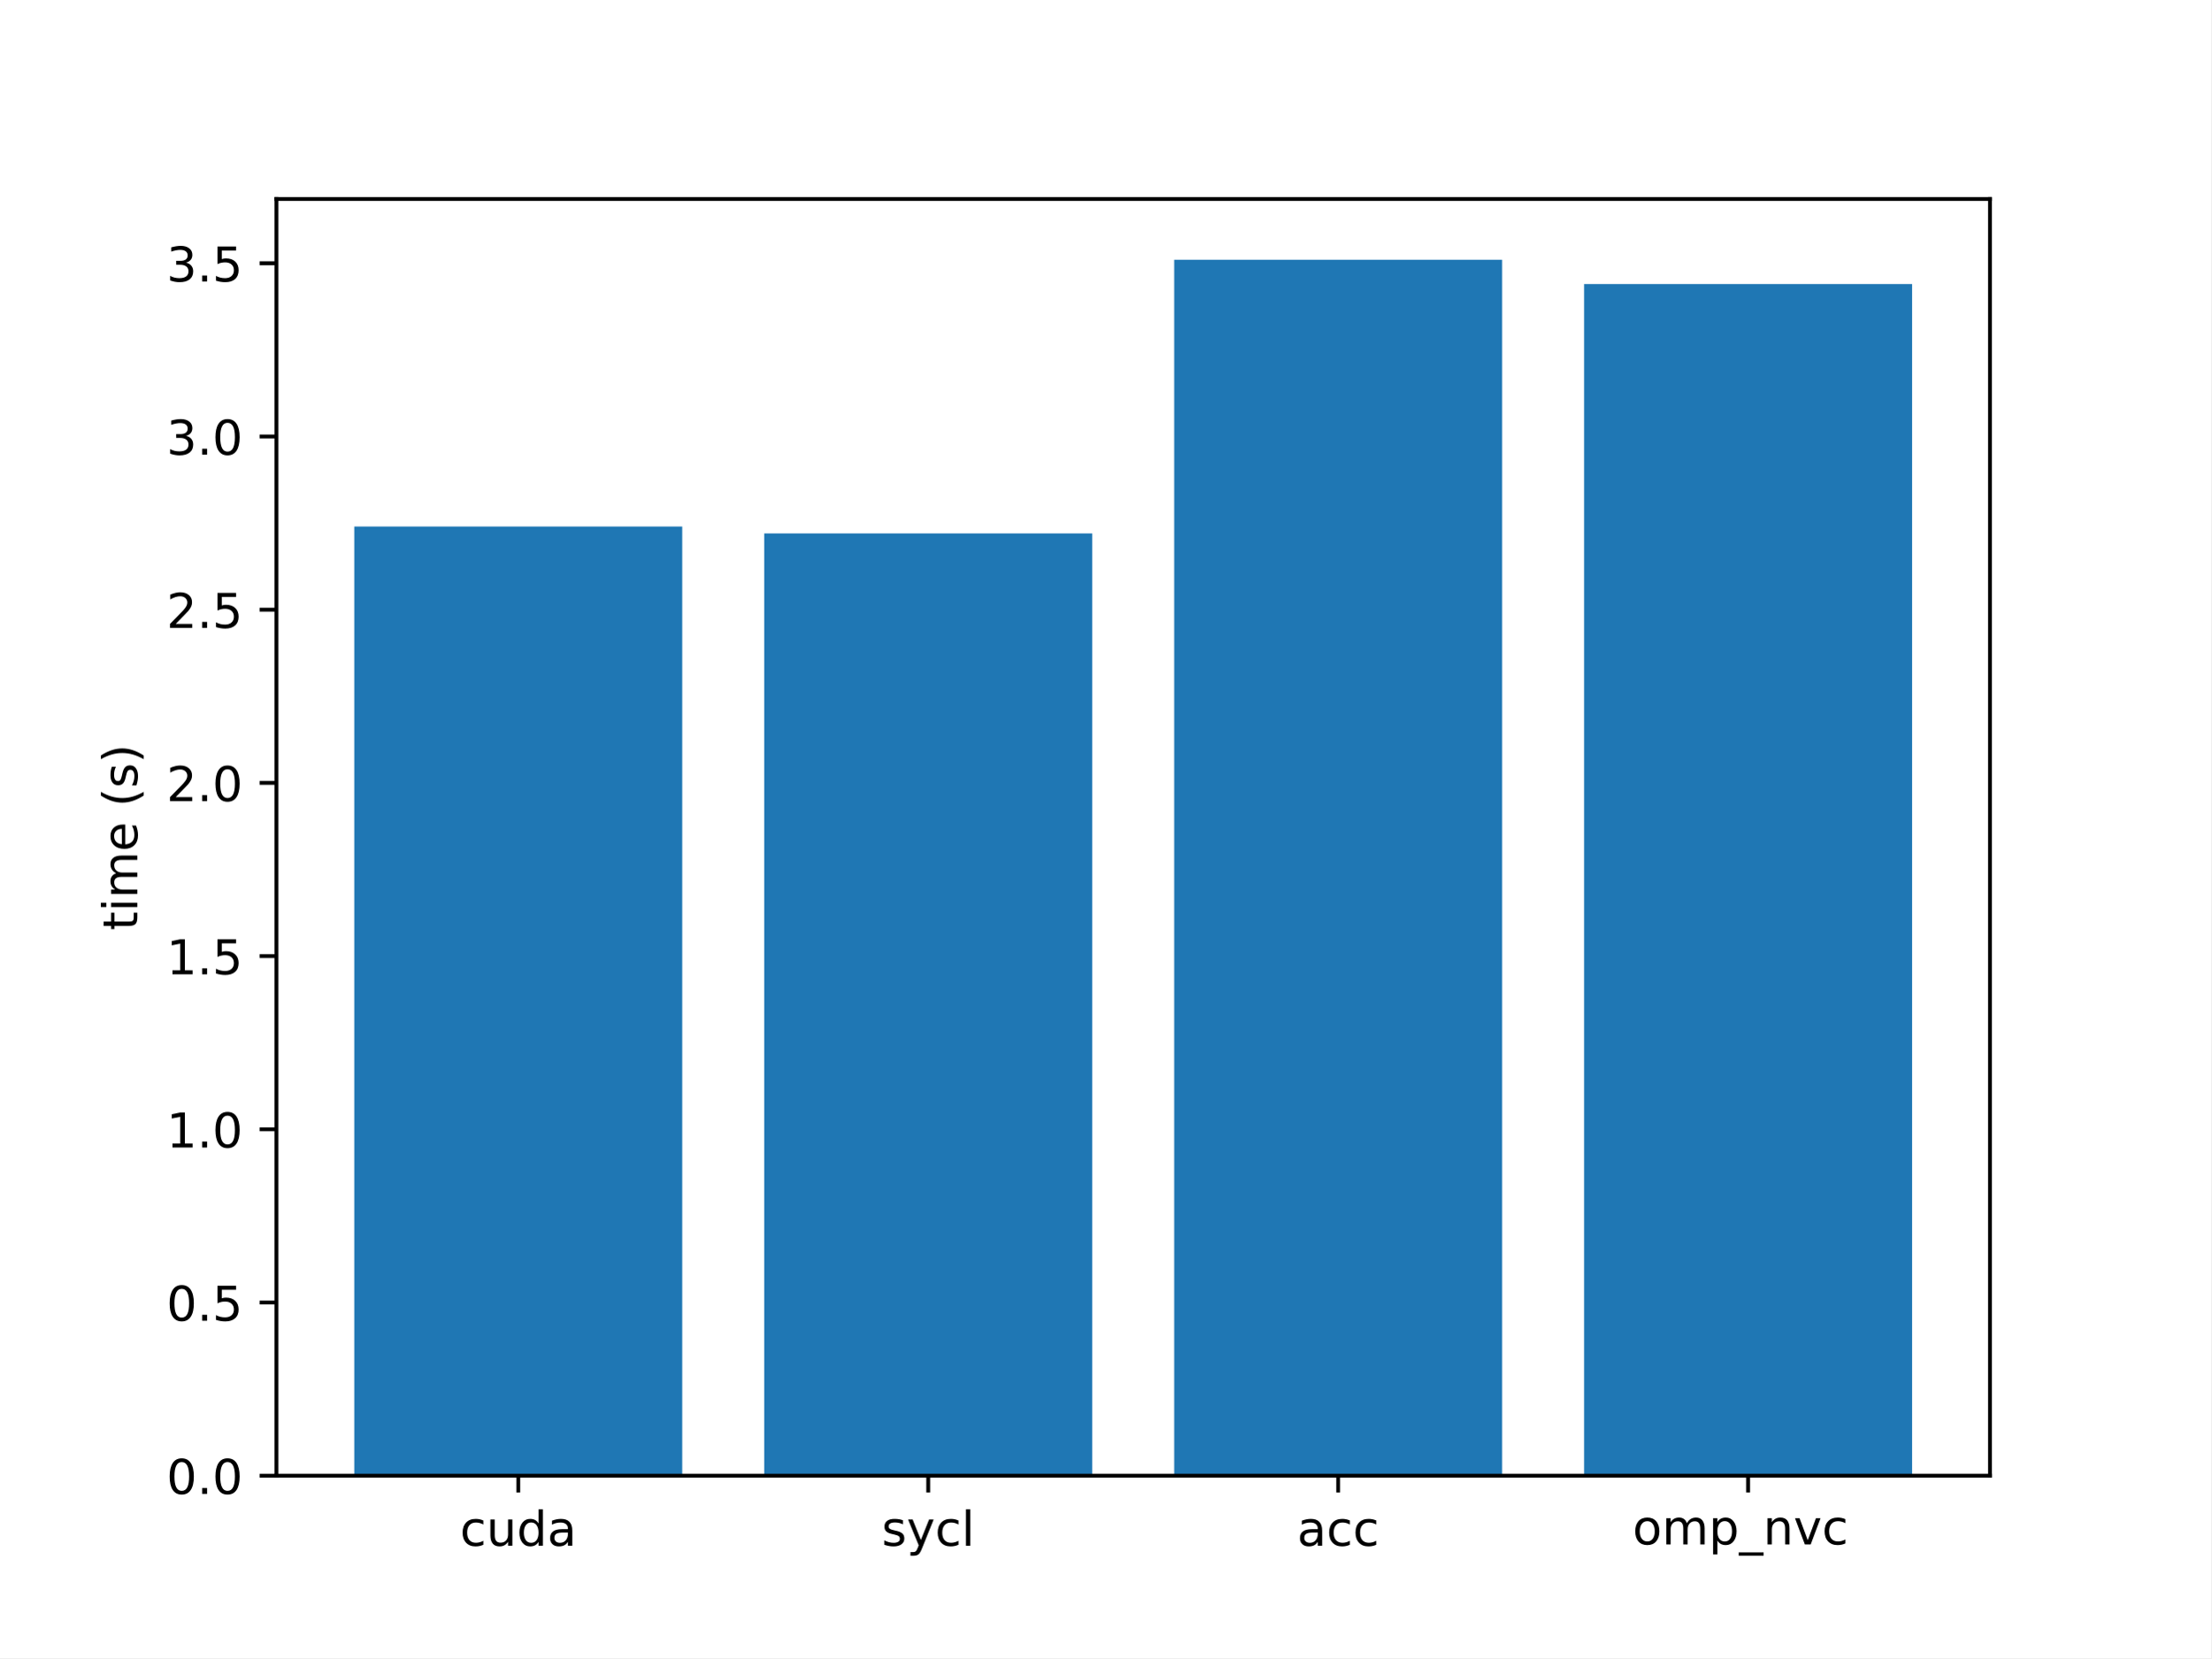
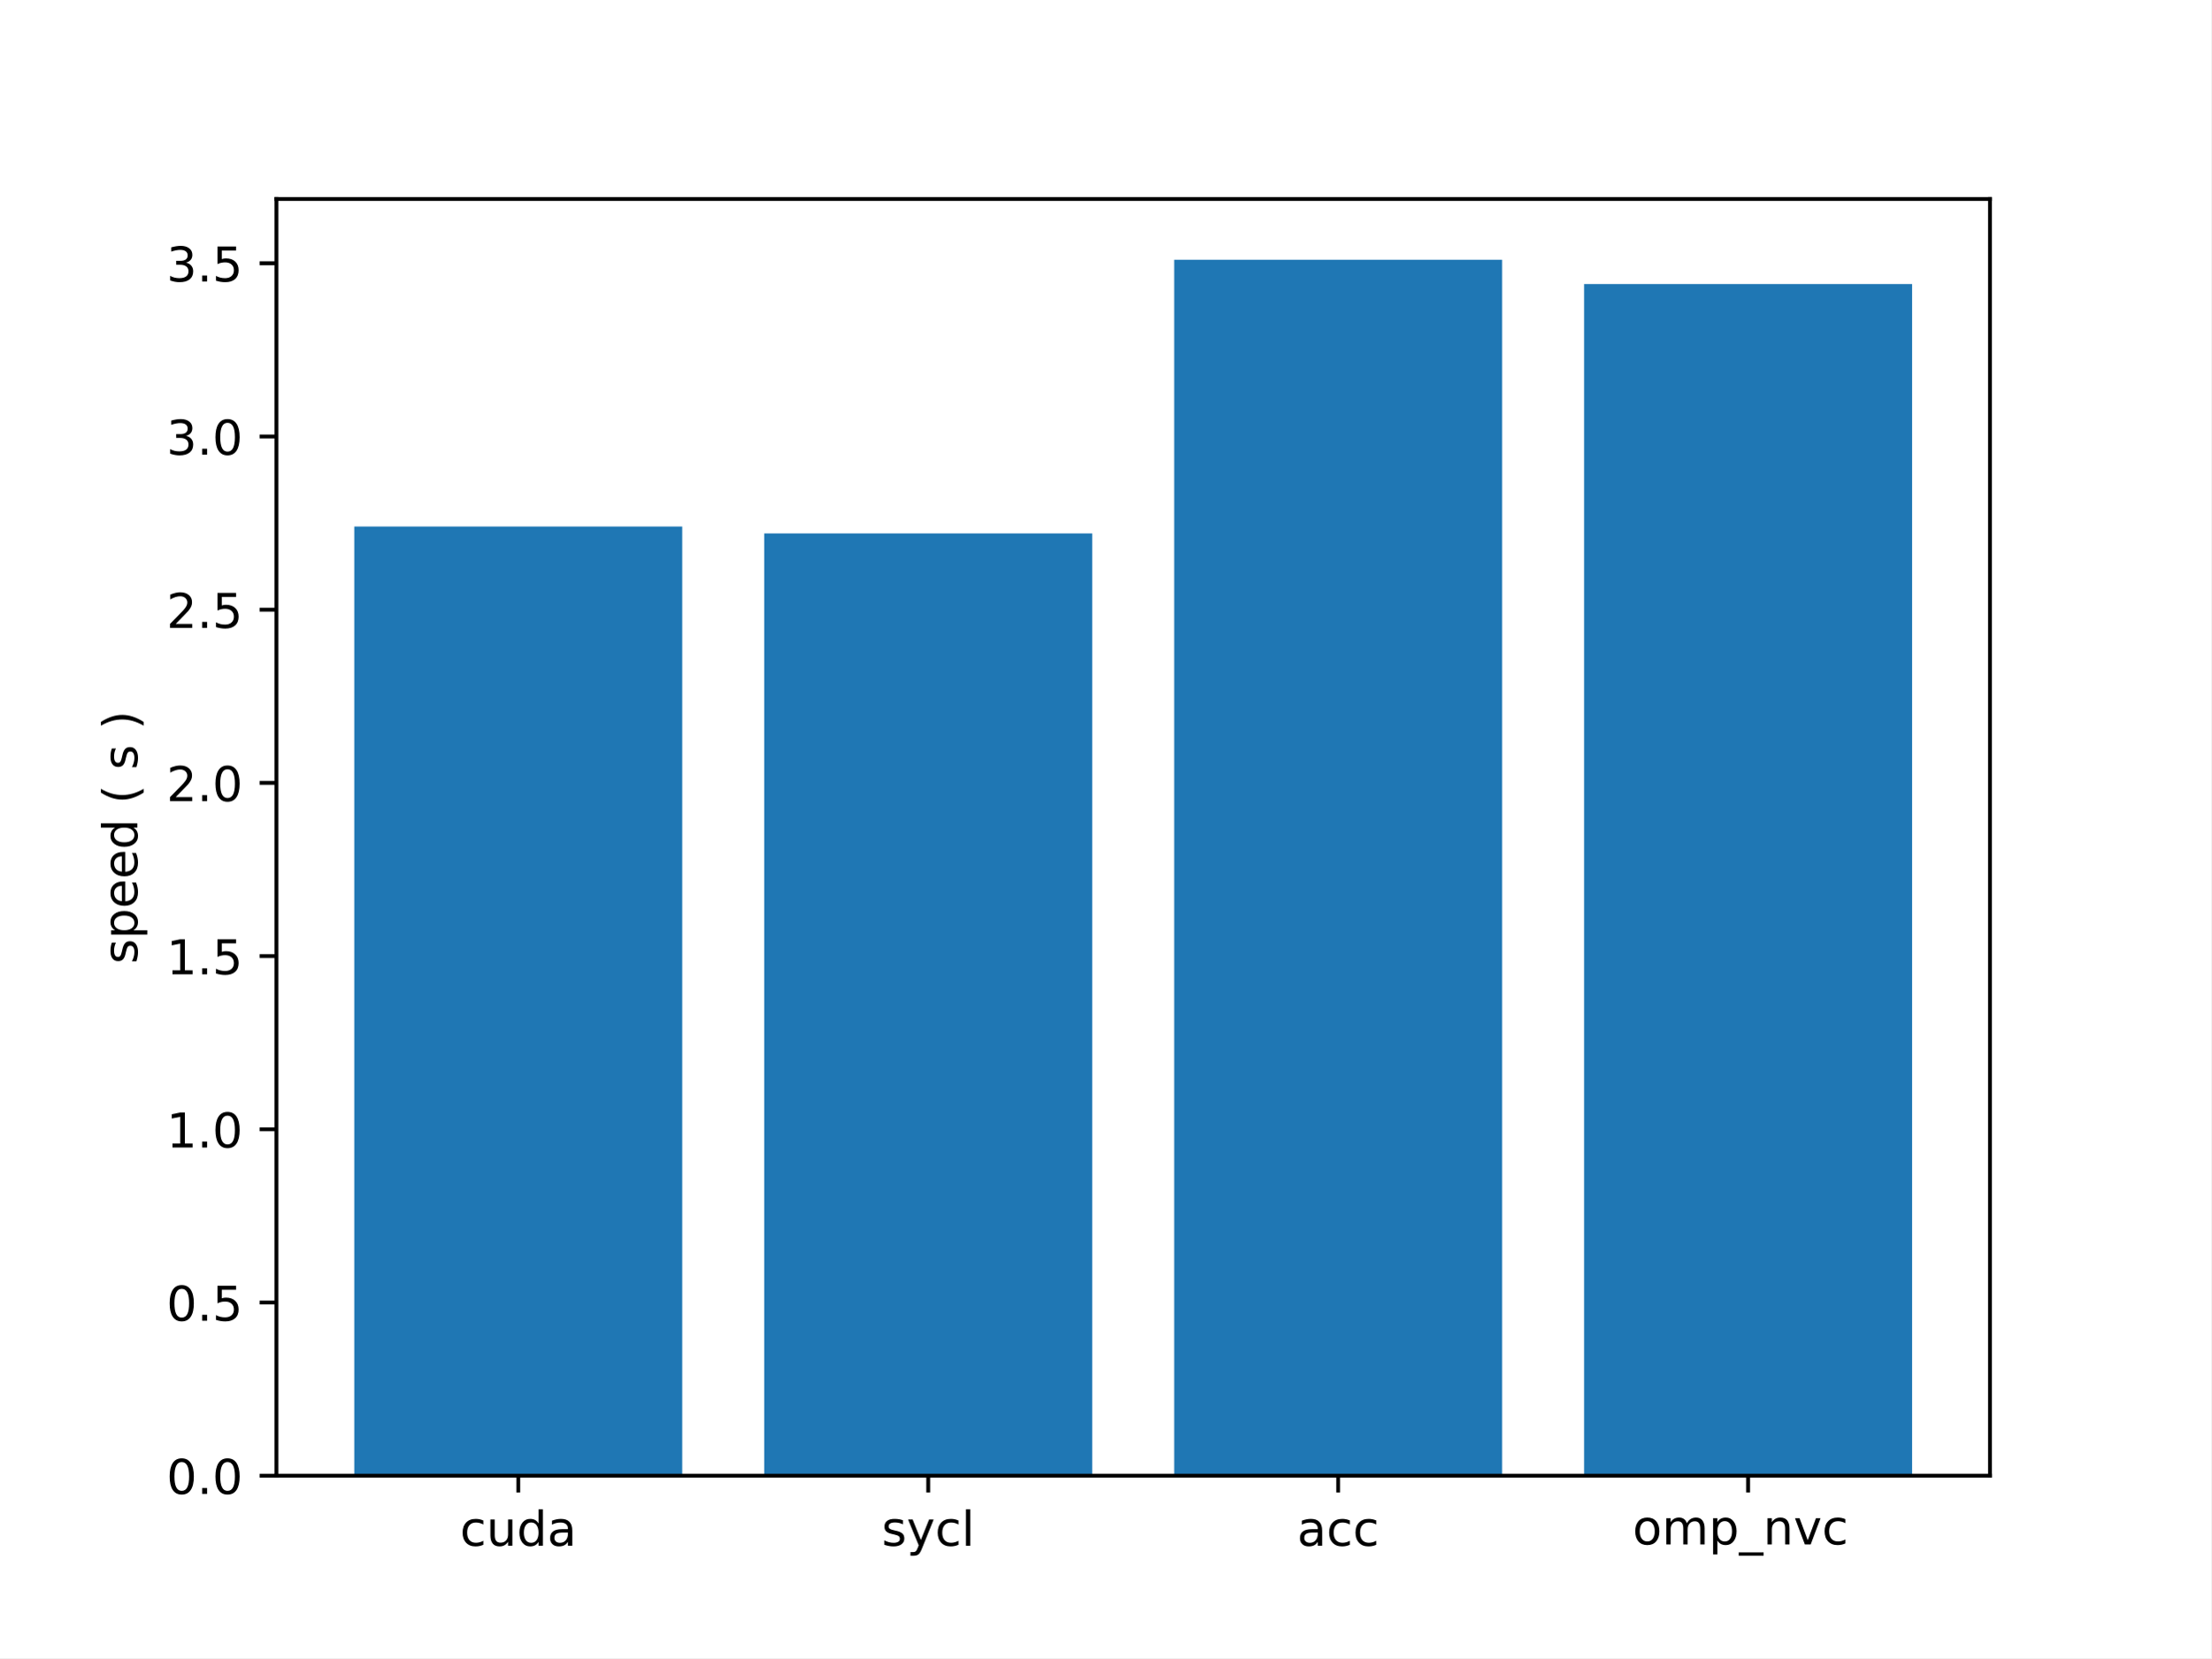
<svg xmlns="http://www.w3.org/2000/svg" xmlns:xlink="http://www.w3.org/1999/xlink" width="460.8pt" height="345.6pt" viewBox="0 0 460.8 345.6" version="1.1">
  <defs>
    <style type="text/css">*{stroke-linejoin: round; stroke-linecap: butt}</style>
  </defs>
  <g id="figure_1">
    <g id="patch_1">
      <path d="M 0 345.6  L 460.8 345.6  L 460.8 0  L 0 0  z " style="fill: #ffffff" />
    </g>
    <g id="axes_1">
      <g id="patch_2">
        <path d="M 57.6 307.584  L 414.72 307.584  L 414.72 41.472  L 57.6 41.472  z " style="fill: #ffffff" />
      </g>
      <g id="patch_3">
-         <path d="M 73.833 307.584  L 142.181 307.584  L 142.181 109.742  L 73.833 109.742  z " clip-path="url(#pdc1a5dd4c6)" style="fill: #1f77b4" />
+         <path d="M 73.833 307.584  L 142.181 307.584  L 142.181 109.742  L 73.833 109.742  z " clip-path="url(#p87745aa1a4)" style="fill: #1f77b4" />
      </g>
      <g id="patch_4">
-         <path d="M 159.268 307.584  L 227.616 307.584  L 227.616 111.186  L 159.268 111.186  z " clip-path="url(#pdc1a5dd4c6)" style="fill: #1f77b4" />
+         <path d="M 159.268 307.584  L 227.616 307.584  L 227.616 111.186  L 159.268 111.186  z " clip-path="url(#p87745aa1a4)" style="fill: #1f77b4" />
      </g>
      <g id="patch_5">
-         <path d="M 244.704 307.584  L 313.052 307.584  L 313.052 54.144  L 244.704 54.144  z " clip-path="url(#pdc1a5dd4c6)" style="fill: #1f77b4" />
+         <path d="M 244.704 307.584  L 313.052 307.584  L 313.052 54.144  L 244.704 54.144  z " clip-path="url(#p87745aa1a4)" style="fill: #1f77b4" />
      </g>
      <g id="patch_6">
-         <path d="M 330.139 307.584  L 398.487 307.584  L 398.487 59.198  L 330.139 59.198  z " clip-path="url(#pdc1a5dd4c6)" style="fill: #1f77b4" />
+         <path d="M 330.139 307.584  L 398.487 307.584  L 398.487 59.198  L 330.139 59.198  z " clip-path="url(#p87745aa1a4)" style="fill: #1f77b4" />
      </g>
      <g id="matplotlib.axis_1">
        <g id="xtick_1">
          <g id="line2d_1">
            <defs>
-               <path id="maa386e3c30" d="M 0 0  L 0 3.5  " style="stroke: #000000; stroke-width: 0.8" />
+               <path id="m791f379f07" d="M 0 0  L 0 3.5  " style="stroke: #000000; stroke-width: 0.8" />
            </defs>
            <g>
-               <use xlink:href="#maa386e3c30" x="108.007" y="307.584" style="stroke: #000000; stroke-width: 0.8" />
+               <use xlink:href="#m791f379f07" x="108.007" y="307.584" style="stroke: #000000; stroke-width: 0.8" />
            </g>
          </g>
          <g id="text_1">
            <g transform="translate(92.67252 322.1824) scale(0.1 -0.1)">
              <defs>
                <path id="DejaVuSans-20" transform="scale(0.015625)" />
                <path id="DejaVuSans-63" d="M 3122 3366  L 3122 2828  Q 2878 2963 2633 3030  Q 2388 3097 2138 3097  Q 1578 3097 1268 2742  Q 959 2388 959 1747  Q 959 1106 1268 751  Q 1578 397 2138 397  Q 2388 397 2633 464  Q 2878 531 3122 666  L 3122 134  Q 2881 22 2623 -34  Q 2366 -91 2075 -91  Q 1284 -91 818 406  Q 353 903 353 1747  Q 353 2603 823 3093  Q 1294 3584 2113 3584  Q 2378 3584 2631 3529  Q 2884 3475 3122 3366  z " transform="scale(0.015625)" />
                <path id="DejaVuSans-75" d="M 544 1381  L 544 3500  L 1119 3500  L 1119 1403  Q 1119 906 1312 657  Q 1506 409 1894 409  Q 2359 409 2629 706  Q 2900 1003 2900 1516  L 2900 3500  L 3475 3500  L 3475 0  L 2900 0  L 2900 538  Q 2691 219 2414 64  Q 2138 -91 1772 -91  Q 1169 -91 856 284  Q 544 659 544 1381  z M 1991 3584  L 1991 3584  z " transform="scale(0.015625)" />
                <path id="DejaVuSans-64" d="M 2906 2969  L 2906 4863  L 3481 4863  L 3481 0  L 2906 0  L 2906 525  Q 2725 213 2448 61  Q 2172 -91 1784 -91  Q 1150 -91 751 415  Q 353 922 353 1747  Q 353 2572 751 3078  Q 1150 3584 1784 3584  Q 2172 3584 2448 3432  Q 2725 3281 2906 2969  z M 947 1747  Q 947 1113 1208 752  Q 1469 391 1925 391  Q 2381 391 2643 752  Q 2906 1113 2906 1747  Q 2906 2381 2643 2742  Q 2381 3103 1925 3103  Q 1469 3103 1208 2742  Q 947 2381 947 1747  z " transform="scale(0.015625)" />
                <path id="DejaVuSans-61" d="M 2194 1759  Q 1497 1759 1228 1600  Q 959 1441 959 1056  Q 959 750 1161 570  Q 1363 391 1709 391  Q 2188 391 2477 730  Q 2766 1069 2766 1631  L 2766 1759  L 2194 1759  z M 3341 1997  L 3341 0  L 2766 0  L 2766 531  Q 2569 213 2275 61  Q 1981 -91 1556 -91  Q 1019 -91 701 211  Q 384 513 384 1019  Q 384 1609 779 1909  Q 1175 2209 1959 2209  L 2766 2209  L 2766 2266  Q 2766 2663 2505 2880  Q 2244 3097 1772 3097  Q 1472 3097 1187 3025  Q 903 2953 641 2809  L 641 3341  Q 956 3463 1253 3523  Q 1550 3584 1831 3584  Q 2591 3584 2966 3190  Q 3341 2797 3341 1997  z " transform="scale(0.015625)" />
              </defs>
              <use xlink:href="#DejaVuSans-20" />
              <use xlink:href="#DejaVuSans-63" x="31.787" />
              <use xlink:href="#DejaVuSans-75" x="86.768" />
              <use xlink:href="#DejaVuSans-64" x="150.146" />
              <use xlink:href="#DejaVuSans-61" x="213.623" />
              <use xlink:href="#DejaVuSans-20" x="274.902" />
            </g>
          </g>
        </g>
        <g id="xtick_2">
          <g id="line2d_2">
            <g>
-               <use xlink:href="#maa386e3c30" x="193.442" y="307.584" style="stroke: #000000; stroke-width: 0.8" />
+               <use xlink:href="#m791f379f07" x="193.442" y="307.584" style="stroke: #000000; stroke-width: 0.8" />
            </g>
          </g>
          <g id="text_2">
            <g transform="translate(180.5618 322.1824) scale(0.1 -0.1)">
              <defs>
                <path id="DejaVuSans-73" d="M 2834 3397  L 2834 2853  Q 2591 2978 2328 3040  Q 2066 3103 1784 3103  Q 1356 3103 1142 2972  Q 928 2841 928 2578  Q 928 2378 1081 2264  Q 1234 2150 1697 2047  L 1894 2003  Q 2506 1872 2764 1633  Q 3022 1394 3022 966  Q 3022 478 2636 193  Q 2250 -91 1575 -91  Q 1294 -91 989 -36  Q 684 19 347 128  L 347 722  Q 666 556 975 473  Q 1284 391 1588 391  Q 1994 391 2212 530  Q 2431 669 2431 922  Q 2431 1156 2273 1281  Q 2116 1406 1581 1522  L 1381 1569  Q 847 1681 609 1914  Q 372 2147 372 2553  Q 372 3047 722 3315  Q 1072 3584 1716 3584  Q 2034 3584 2315 3537  Q 2597 3491 2834 3397  z " transform="scale(0.015625)" />
                <path id="DejaVuSans-79" d="M 2059 -325  Q 1816 -950 1584 -1140  Q 1353 -1331 966 -1331  L 506 -1331  L 506 -850  L 844 -850  Q 1081 -850 1212 -737  Q 1344 -625 1503 -206  L 1606 56  L 191 3500  L 800 3500  L 1894 763  L 2988 3500  L 3597 3500  L 2059 -325  z " transform="scale(0.015625)" />
                <path id="DejaVuSans-6c" d="M 603 4863  L 1178 4863  L 1178 0  L 603 0  L 603 4863  z " transform="scale(0.015625)" />
              </defs>
              <use xlink:href="#DejaVuSans-20" />
              <use xlink:href="#DejaVuSans-73" x="31.787" />
              <use xlink:href="#DejaVuSans-79" x="83.887" />
              <use xlink:href="#DejaVuSans-63" x="143.066" />
              <use xlink:href="#DejaVuSans-6c" x="198.047" />
              <use xlink:href="#DejaVuSans-20" x="225.83" />
            </g>
          </g>
        </g>
        <g id="xtick_3">
          <g id="line2d_3">
            <g>
-               <use xlink:href="#maa386e3c30" x="278.878" y="307.584" style="stroke: #000000; stroke-width: 0.8" />
+               <use xlink:href="#m791f379f07" x="278.878" y="307.584" style="stroke: #000000; stroke-width: 0.8" />
            </g>
          </g>
          <g id="text_3">
            <g transform="translate(267.1371 322.1824) scale(0.1 -0.1)">
              <use xlink:href="#DejaVuSans-20" />
              <use xlink:href="#DejaVuSans-61" x="31.787" />
              <use xlink:href="#DejaVuSans-63" x="93.066" />
              <use xlink:href="#DejaVuSans-63" x="148.047" />
              <use xlink:href="#DejaVuSans-20" x="203.027" />
            </g>
          </g>
        </g>
        <g id="xtick_4">
          <g id="line2d_4">
            <g>
-               <use xlink:href="#maa386e3c30" x="364.313" y="307.584" style="stroke: #000000; stroke-width: 0.8" />
+               <use xlink:href="#m791f379f07" x="364.313" y="307.584" style="stroke: #000000; stroke-width: 0.8" />
            </g>
          </g>
          <g id="text_4">
            <g transform="translate(337.0647 321.9043) scale(0.1 -0.1)">
              <defs>
                <path id="DejaVuSans-6f" d="M 1959 3097  Q 1497 3097 1228 2736  Q 959 2375 959 1747  Q 959 1119 1226 758  Q 1494 397 1959 397  Q 2419 397 2687 759  Q 2956 1122 2956 1747  Q 2956 2369 2687 2733  Q 2419 3097 1959 3097  z M 1959 3584  Q 2709 3584 3137 3096  Q 3566 2609 3566 1747  Q 3566 888 3137 398  Q 2709 -91 1959 -91  Q 1206 -91 779 398  Q 353 888 353 1747  Q 353 2609 779 3096  Q 1206 3584 1959 3584  z " transform="scale(0.015625)" />
                <path id="DejaVuSans-6d" d="M 3328 2828  Q 3544 3216 3844 3400  Q 4144 3584 4550 3584  Q 5097 3584 5394 3201  Q 5691 2819 5691 2113  L 5691 0  L 5113 0  L 5113 2094  Q 5113 2597 4934 2840  Q 4756 3084 4391 3084  Q 3944 3084 3684 2787  Q 3425 2491 3425 1978  L 3425 0  L 2847 0  L 2847 2094  Q 2847 2600 2669 2842  Q 2491 3084 2119 3084  Q 1678 3084 1418 2786  Q 1159 2488 1159 1978  L 1159 0  L 581 0  L 581 3500  L 1159 3500  L 1159 2956  Q 1356 3278 1631 3431  Q 1906 3584 2284 3584  Q 2666 3584 2933 3390  Q 3200 3197 3328 2828  z " transform="scale(0.015625)" />
                <path id="DejaVuSans-70" d="M 1159 525  L 1159 -1331  L 581 -1331  L 581 3500  L 1159 3500  L 1159 2969  Q 1341 3281 1617 3432  Q 1894 3584 2278 3584  Q 2916 3584 3314 3078  Q 3713 2572 3713 1747  Q 3713 922 3314 415  Q 2916 -91 2278 -91  Q 1894 -91 1617 61  Q 1341 213 1159 525  z M 3116 1747  Q 3116 2381 2855 2742  Q 2594 3103 2138 3103  Q 1681 3103 1420 2742  Q 1159 2381 1159 1747  Q 1159 1113 1420 752  Q 1681 391 2138 391  Q 2594 391 2855 752  Q 3116 1113 3116 1747  z " transform="scale(0.015625)" />
                <path id="DejaVuSans-5f" d="M 3263 -1063  L 3263 -1509  L -63 -1509  L -63 -1063  L 3263 -1063  z " transform="scale(0.015625)" />
                <path id="DejaVuSans-6e" d="M 3513 2113  L 3513 0  L 2938 0  L 2938 2094  Q 2938 2591 2744 2837  Q 2550 3084 2163 3084  Q 1697 3084 1428 2787  Q 1159 2491 1159 1978  L 1159 0  L 581 0  L 581 3500  L 1159 3500  L 1159 2956  Q 1366 3272 1645 3428  Q 1925 3584 2291 3584  Q 2894 3584 3203 3211  Q 3513 2838 3513 2113  z " transform="scale(0.015625)" />
                <path id="DejaVuSans-76" d="M 191 3500  L 800 3500  L 1894 563  L 2988 3500  L 3597 3500  L 2284 0  L 1503 0  L 191 3500  z " transform="scale(0.015625)" />
              </defs>
              <use xlink:href="#DejaVuSans-20" />
              <use xlink:href="#DejaVuSans-6f" x="31.787" />
              <use xlink:href="#DejaVuSans-6d" x="92.969" />
              <use xlink:href="#DejaVuSans-70" x="190.381" />
              <use xlink:href="#DejaVuSans-5f" x="253.857" />
              <use xlink:href="#DejaVuSans-6e" x="303.857" />
              <use xlink:href="#DejaVuSans-76" x="367.236" />
              <use xlink:href="#DejaVuSans-63" x="426.416" />
              <use xlink:href="#DejaVuSans-20" x="481.396" />
              <use xlink:href="#DejaVuSans-20" x="513.184" />
            </g>
          </g>
        </g>
      </g>
      <g id="matplotlib.axis_2">
        <g id="ytick_1">
          <g id="line2d_5">
            <defs>
-               <path id="m7fab127c7a" d="M 0 0  L -3.5 0  " style="stroke: #000000; stroke-width: 0.8" />
+               <path id="m2246aa2c18" d="M 0 0  L -3.5 0  " style="stroke: #000000; stroke-width: 0.8" />
            </defs>
            <g>
-               <use xlink:href="#m7fab127c7a" x="57.6" y="307.584" style="stroke: #000000; stroke-width: 0.8" />
+               <use xlink:href="#m2246aa2c18" x="57.6" y="307.584" style="stroke: #000000; stroke-width: 0.8" />
            </g>
          </g>
          <g id="text_5">
            <g transform="translate(34.69687 311.3832) scale(0.1 -0.1)">
              <defs>
                <path id="DejaVuSans-30" d="M 2034 4250  Q 1547 4250 1301 3770  Q 1056 3291 1056 2328  Q 1056 1369 1301 889  Q 1547 409 2034 409  Q 2525 409 2770 889  Q 3016 1369 3016 2328  Q 3016 3291 2770 3770  Q 2525 4250 2034 4250  z M 2034 4750  Q 2819 4750 3233 4129  Q 3647 3509 3647 2328  Q 3647 1150 3233 529  Q 2819 -91 2034 -91  Q 1250 -91 836 529  Q 422 1150 422 2328  Q 422 3509 836 4129  Q 1250 4750 2034 4750  z " transform="scale(0.015625)" />
                <path id="DejaVuSans-2e" d="M 684 794  L 1344 794  L 1344 0  L 684 0  L 684 794  z " transform="scale(0.015625)" />
              </defs>
              <use xlink:href="#DejaVuSans-30" />
              <use xlink:href="#DejaVuSans-2e" x="63.623" />
              <use xlink:href="#DejaVuSans-30" x="95.41" />
            </g>
          </g>
        </g>
        <g id="ytick_2">
          <g id="line2d_6">
            <g>
-               <use xlink:href="#m7fab127c7a" x="57.6" y="271.481" style="stroke: #000000; stroke-width: 0.8" />
+               <use xlink:href="#m2246aa2c18" x="57.6" y="271.481" style="stroke: #000000; stroke-width: 0.8" />
            </g>
          </g>
          <g id="text_6">
            <g transform="translate(34.69687 275.2807) scale(0.1 -0.1)">
              <defs>
                <path id="DejaVuSans-35" d="M 691 4666  L 3169 4666  L 3169 4134  L 1269 4134  L 1269 2991  Q 1406 3038 1543 3061  Q 1681 3084 1819 3084  Q 2600 3084 3056 2656  Q 3513 2228 3513 1497  Q 3513 744 3044 326  Q 2575 -91 1722 -91  Q 1428 -91 1123 -41  Q 819 9 494 109  L 494 744  Q 775 591 1075 516  Q 1375 441 1709 441  Q 2250 441 2565 725  Q 2881 1009 2881 1497  Q 2881 1984 2565 2268  Q 2250 2553 1709 2553  Q 1456 2553 1204 2497  Q 953 2441 691 2322  L 691 4666  z " transform="scale(0.015625)" />
              </defs>
              <use xlink:href="#DejaVuSans-30" />
              <use xlink:href="#DejaVuSans-2e" x="63.623" />
              <use xlink:href="#DejaVuSans-35" x="95.41" />
            </g>
          </g>
        </g>
        <g id="ytick_3">
          <g id="line2d_7">
            <g>
-               <use xlink:href="#m7fab127c7a" x="57.6" y="235.379" style="stroke: #000000; stroke-width: 0.8" />
+               <use xlink:href="#m2246aa2c18" x="57.6" y="235.379" style="stroke: #000000; stroke-width: 0.8" />
            </g>
          </g>
          <g id="text_7">
            <g transform="translate(34.69687 239.1781) scale(0.1 -0.1)">
              <defs>
                <path id="DejaVuSans-31" d="M 794 531  L 1825 531  L 1825 4091  L 703 3866  L 703 4441  L 1819 4666  L 2450 4666  L 2450 531  L 3481 531  L 3481 0  L 794 0  L 794 531  z " transform="scale(0.015625)" />
              </defs>
              <use xlink:href="#DejaVuSans-31" />
              <use xlink:href="#DejaVuSans-2e" x="63.623" />
              <use xlink:href="#DejaVuSans-30" x="95.41" />
            </g>
          </g>
        </g>
        <g id="ytick_4">
          <g id="line2d_8">
            <g>
-               <use xlink:href="#m7fab127c7a" x="57.6" y="199.276" style="stroke: #000000; stroke-width: 0.8" />
+               <use xlink:href="#m2246aa2c18" x="57.6" y="199.276" style="stroke: #000000; stroke-width: 0.8" />
            </g>
          </g>
          <g id="text_8">
            <g transform="translate(34.69687 203.0755) scale(0.1 -0.1)">
              <use xlink:href="#DejaVuSans-31" />
              <use xlink:href="#DejaVuSans-2e" x="63.623" />
              <use xlink:href="#DejaVuSans-35" x="95.41" />
            </g>
          </g>
        </g>
        <g id="ytick_5">
          <g id="line2d_9">
            <g>
-               <use xlink:href="#m7fab127c7a" x="57.6" y="163.174" style="stroke: #000000; stroke-width: 0.8" />
+               <use xlink:href="#m2246aa2c18" x="57.6" y="163.174" style="stroke: #000000; stroke-width: 0.8" />
            </g>
          </g>
          <g id="text_9">
            <g transform="translate(34.69687 166.973) scale(0.1 -0.1)">
              <defs>
                <path id="DejaVuSans-32" d="M 1228 531  L 3431 531  L 3431 0  L 469 0  L 469 531  Q 828 903 1448 1529  Q 2069 2156 2228 2338  Q 2531 2678 2651 2914  Q 2772 3150 2772 3378  Q 2772 3750 2511 3984  Q 2250 4219 1831 4219  Q 1534 4219 1204 4116  Q 875 4013 500 3803  L 500 4441  Q 881 4594 1212 4672  Q 1544 4750 1819 4750  Q 2544 4750 2975 4387  Q 3406 4025 3406 3419  Q 3406 3131 3298 2873  Q 3191 2616 2906 2266  Q 2828 2175 2409 1742  Q 1991 1309 1228 531  z " transform="scale(0.015625)" />
              </defs>
              <use xlink:href="#DejaVuSans-32" />
              <use xlink:href="#DejaVuSans-2e" x="63.623" />
              <use xlink:href="#DejaVuSans-30" x="95.41" />
            </g>
          </g>
        </g>
        <g id="ytick_6">
          <g id="line2d_10">
            <g>
-               <use xlink:href="#m7fab127c7a" x="57.6" y="127.071" style="stroke: #000000; stroke-width: 0.8" />
+               <use xlink:href="#m2246aa2c18" x="57.6" y="127.071" style="stroke: #000000; stroke-width: 0.8" />
            </g>
          </g>
          <g id="text_10">
            <g transform="translate(34.69687 130.8704) scale(0.1 -0.1)">
              <use xlink:href="#DejaVuSans-32" />
              <use xlink:href="#DejaVuSans-2e" x="63.623" />
              <use xlink:href="#DejaVuSans-35" x="95.41" />
            </g>
          </g>
        </g>
        <g id="ytick_7">
          <g id="line2d_11">
            <g>
-               <use xlink:href="#m7fab127c7a" x="57.6" y="90.969" style="stroke: #000000; stroke-width: 0.8" />
+               <use xlink:href="#m2246aa2c18" x="57.6" y="90.969" style="stroke: #000000; stroke-width: 0.8" />
            </g>
          </g>
          <g id="text_11">
            <g transform="translate(34.69687 94.76783) scale(0.1 -0.1)">
              <defs>
                <path id="DejaVuSans-33" d="M 2597 2516  Q 3050 2419 3304 2112  Q 3559 1806 3559 1356  Q 3559 666 3084 287  Q 2609 -91 1734 -91  Q 1441 -91 1130 -33  Q 819 25 488 141  L 488 750  Q 750 597 1062 519  Q 1375 441 1716 441  Q 2309 441 2620 675  Q 2931 909 2931 1356  Q 2931 1769 2642 2001  Q 2353 2234 1838 2234  L 1294 2234  L 1294 2753  L 1863 2753  Q 2328 2753 2575 2939  Q 2822 3125 2822 3475  Q 2822 3834 2567 4026  Q 2313 4219 1838 4219  Q 1578 4219 1281 4162  Q 984 4106 628 3988  L 628 4550  Q 988 4650 1302 4700  Q 1616 4750 1894 4750  Q 2613 4750 3031 4423  Q 3450 4097 3450 3541  Q 3450 3153 3228 2886  Q 3006 2619 2597 2516  z " transform="scale(0.015625)" />
              </defs>
              <use xlink:href="#DejaVuSans-33" />
              <use xlink:href="#DejaVuSans-2e" x="63.623" />
              <use xlink:href="#DejaVuSans-30" x="95.41" />
            </g>
          </g>
        </g>
        <g id="ytick_8">
          <g id="line2d_12">
            <g>
-               <use xlink:href="#m7fab127c7a" x="57.6" y="54.866" style="stroke: #000000; stroke-width: 0.8" />
+               <use xlink:href="#m2246aa2c18" x="57.6" y="54.866" style="stroke: #000000; stroke-width: 0.8" />
            </g>
          </g>
          <g id="text_12">
            <g transform="translate(34.69687 58.66527) scale(0.1 -0.1)">
              <use xlink:href="#DejaVuSans-33" />
              <use xlink:href="#DejaVuSans-2e" x="63.623" />
              <use xlink:href="#DejaVuSans-35" x="95.41" />
            </g>
          </g>
        </g>
        <g id="text_13">
-           <g transform="translate(28.61719 193.9194) rotate(-90) scale(0.1 -0.1)">
+           <g transform="translate(28.61719 200.9077) rotate(-90) scale(0.1 -0.1)">
            <defs>
-               <path id="DejaVuSans-74" d="M 1172 4494  L 1172 3500  L 2356 3500  L 2356 3053  L 1172 3053  L 1172 1153  Q 1172 725 1289 603  Q 1406 481 1766 481  L 2356 481  L 2356 0  L 1766 0  Q 1100 0 847 248  Q 594 497 594 1153  L 594 3053  L 172 3053  L 172 3500  L 594 3500  L 594 4494  L 1172 4494  z " transform="scale(0.015625)" />
-               <path id="DejaVuSans-69" d="M 603 3500  L 1178 3500  L 1178 0  L 603 0  L 603 3500  z M 603 4863  L 1178 4863  L 1178 4134  L 603 4134  L 603 4863  z " transform="scale(0.015625)" />
              <path id="DejaVuSans-65" d="M 3597 1894  L 3597 1613  L 953 1613  Q 991 1019 1311 708  Q 1631 397 2203 397  Q 2534 397 2845 478  Q 3156 559 3463 722  L 3463 178  Q 3153 47 2828 -22  Q 2503 -91 2169 -91  Q 1331 -91 842 396  Q 353 884 353 1716  Q 353 2575 817 3079  Q 1281 3584 2069 3584  Q 2775 3584 3186 3129  Q 3597 2675 3597 1894  z M 3022 2063  Q 3016 2534 2758 2815  Q 2500 3097 2075 3097  Q 1594 3097 1305 2825  Q 1016 2553 972 2059  L 3022 2063  z " transform="scale(0.015625)" />
              <path id="DejaVuSans-28" d="M 1984 4856  Q 1566 4138 1362 3434  Q 1159 2731 1159 2009  Q 1159 1288 1364 580  Q 1569 -128 1984 -844  L 1484 -844  Q 1016 -109 783 600  Q 550 1309 550 2009  Q 550 2706 781 3412  Q 1013 4119 1484 4856  L 1984 4856  z " transform="scale(0.015625)" />
              <path id="DejaVuSans-29" d="M 513 4856  L 1013 4856  Q 1481 4119 1714 3412  Q 1947 2706 1947 2009  Q 1947 1309 1714 600  Q 1481 -109 1013 -844  L 513 -844  Q 928 -128 1133 580  Q 1338 1288 1338 2009  Q 1338 2731 1133 3434  Q 928 4138 513 4856  z " transform="scale(0.015625)" />
            </defs>
-             <use xlink:href="#DejaVuSans-74" />
-             <use xlink:href="#DejaVuSans-69" x="39.209" />
-             <use xlink:href="#DejaVuSans-6d" x="66.992" />
-             <use xlink:href="#DejaVuSans-65" x="164.404" />
-             <use xlink:href="#DejaVuSans-20" x="225.928" />
-             <use xlink:href="#DejaVuSans-28" x="257.715" />
-             <use xlink:href="#DejaVuSans-73" x="296.729" />
-             <use xlink:href="#DejaVuSans-29" x="348.828" />
+             <use xlink:href="#DejaVuSans-73" />
+             <use xlink:href="#DejaVuSans-70" x="52.1" />
+             <use xlink:href="#DejaVuSans-65" x="115.576" />
+             <use xlink:href="#DejaVuSans-65" x="177.1" />
+             <use xlink:href="#DejaVuSans-64" x="238.623" />
+             <use xlink:href="#DejaVuSans-20" x="302.1" />
+             <use xlink:href="#DejaVuSans-28" x="333.887" />
+             <use xlink:href="#DejaVuSans-20" x="372.9" />
+             <use xlink:href="#DejaVuSans-73" x="404.688" />
+             <use xlink:href="#DejaVuSans-20" x="456.787" />
+             <use xlink:href="#DejaVuSans-29" x="488.574" />
          </g>
        </g>
      </g>
      <g id="patch_7">
        <path d="M 57.6 307.584  L 57.6 41.472  " style="fill: none; stroke: #000000; stroke-width: 0.8; stroke-linejoin: miter; stroke-linecap: square" />
      </g>
      <g id="patch_8">
        <path d="M 414.72 307.584  L 414.72 41.472  " style="fill: none; stroke: #000000; stroke-width: 0.8; stroke-linejoin: miter; stroke-linecap: square" />
      </g>
      <g id="patch_9">
        <path d="M 57.6 307.584  L 414.72 307.584  " style="fill: none; stroke: #000000; stroke-width: 0.8; stroke-linejoin: miter; stroke-linecap: square" />
      </g>
      <g id="patch_10">
        <path d="M 57.6 41.472  L 414.72 41.472  " style="fill: none; stroke: #000000; stroke-width: 0.8; stroke-linejoin: miter; stroke-linecap: square" />
      </g>
    </g>
  </g>
  <defs>
-     <clipPath id="pdc1a5dd4c6">
+     <clipPath id="p87745aa1a4">
      <rect x="57.6" y="41.472" width="357.12" height="266.112" />
    </clipPath>
  </defs>
</svg>
